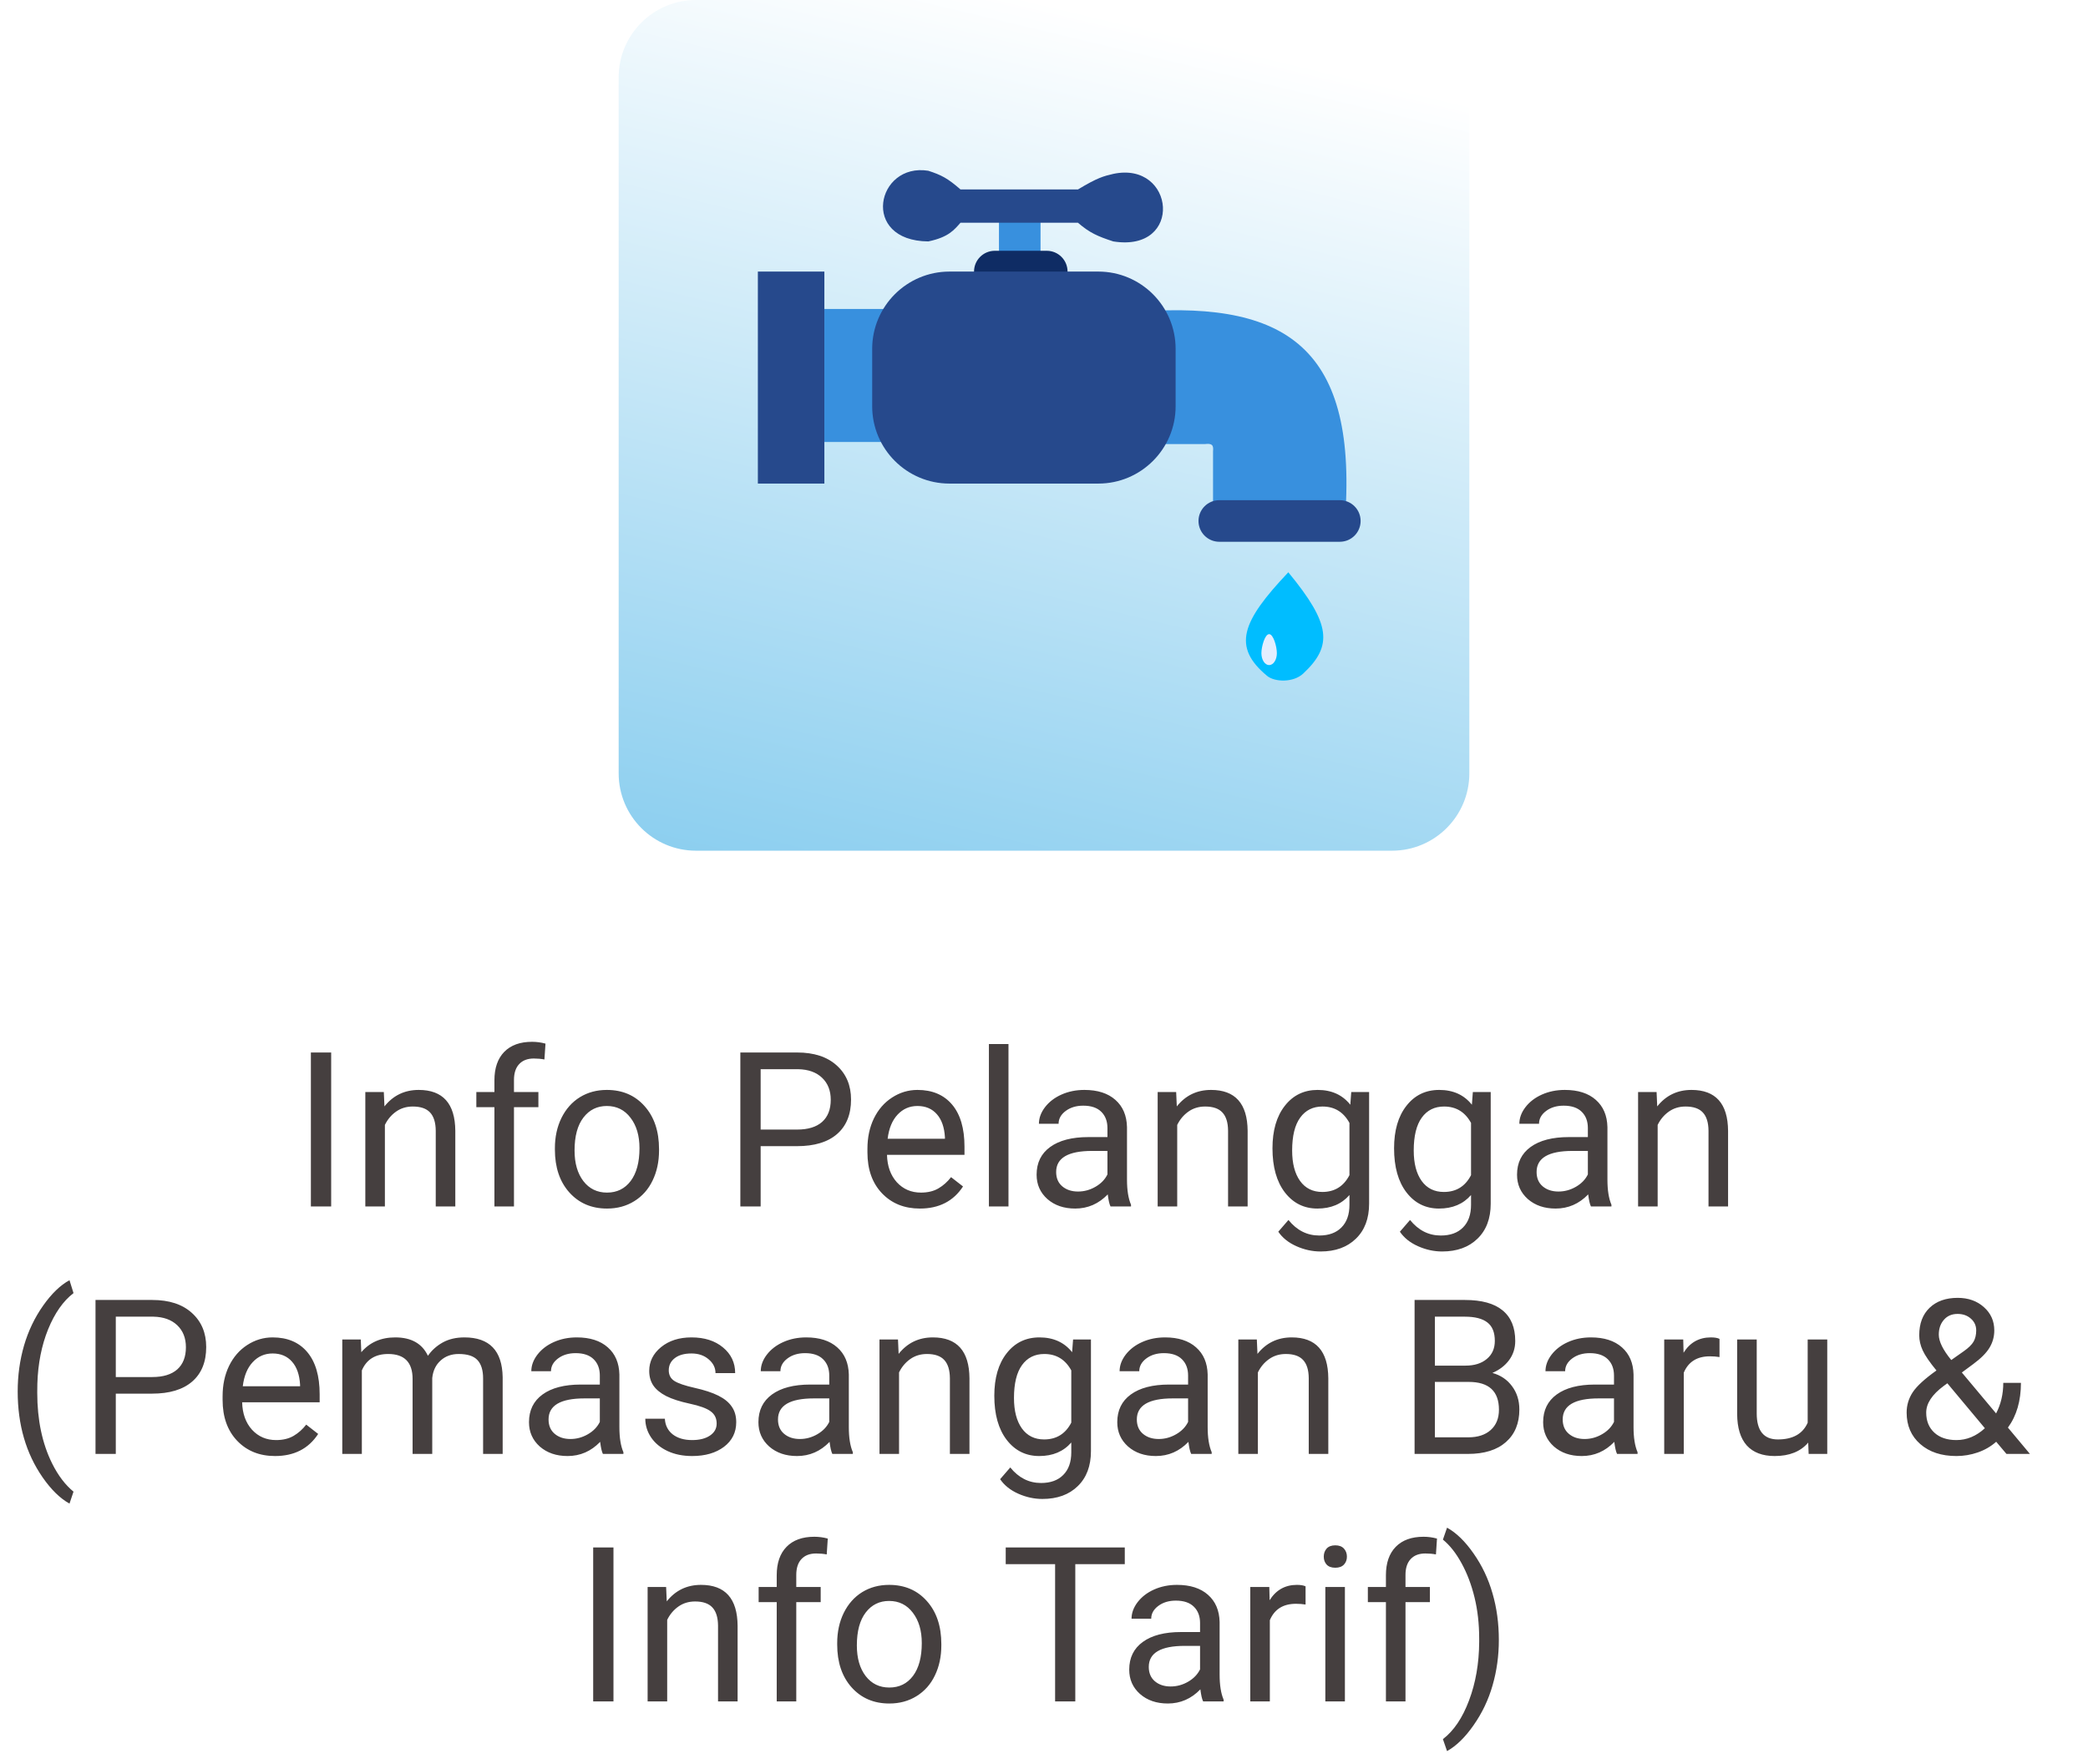
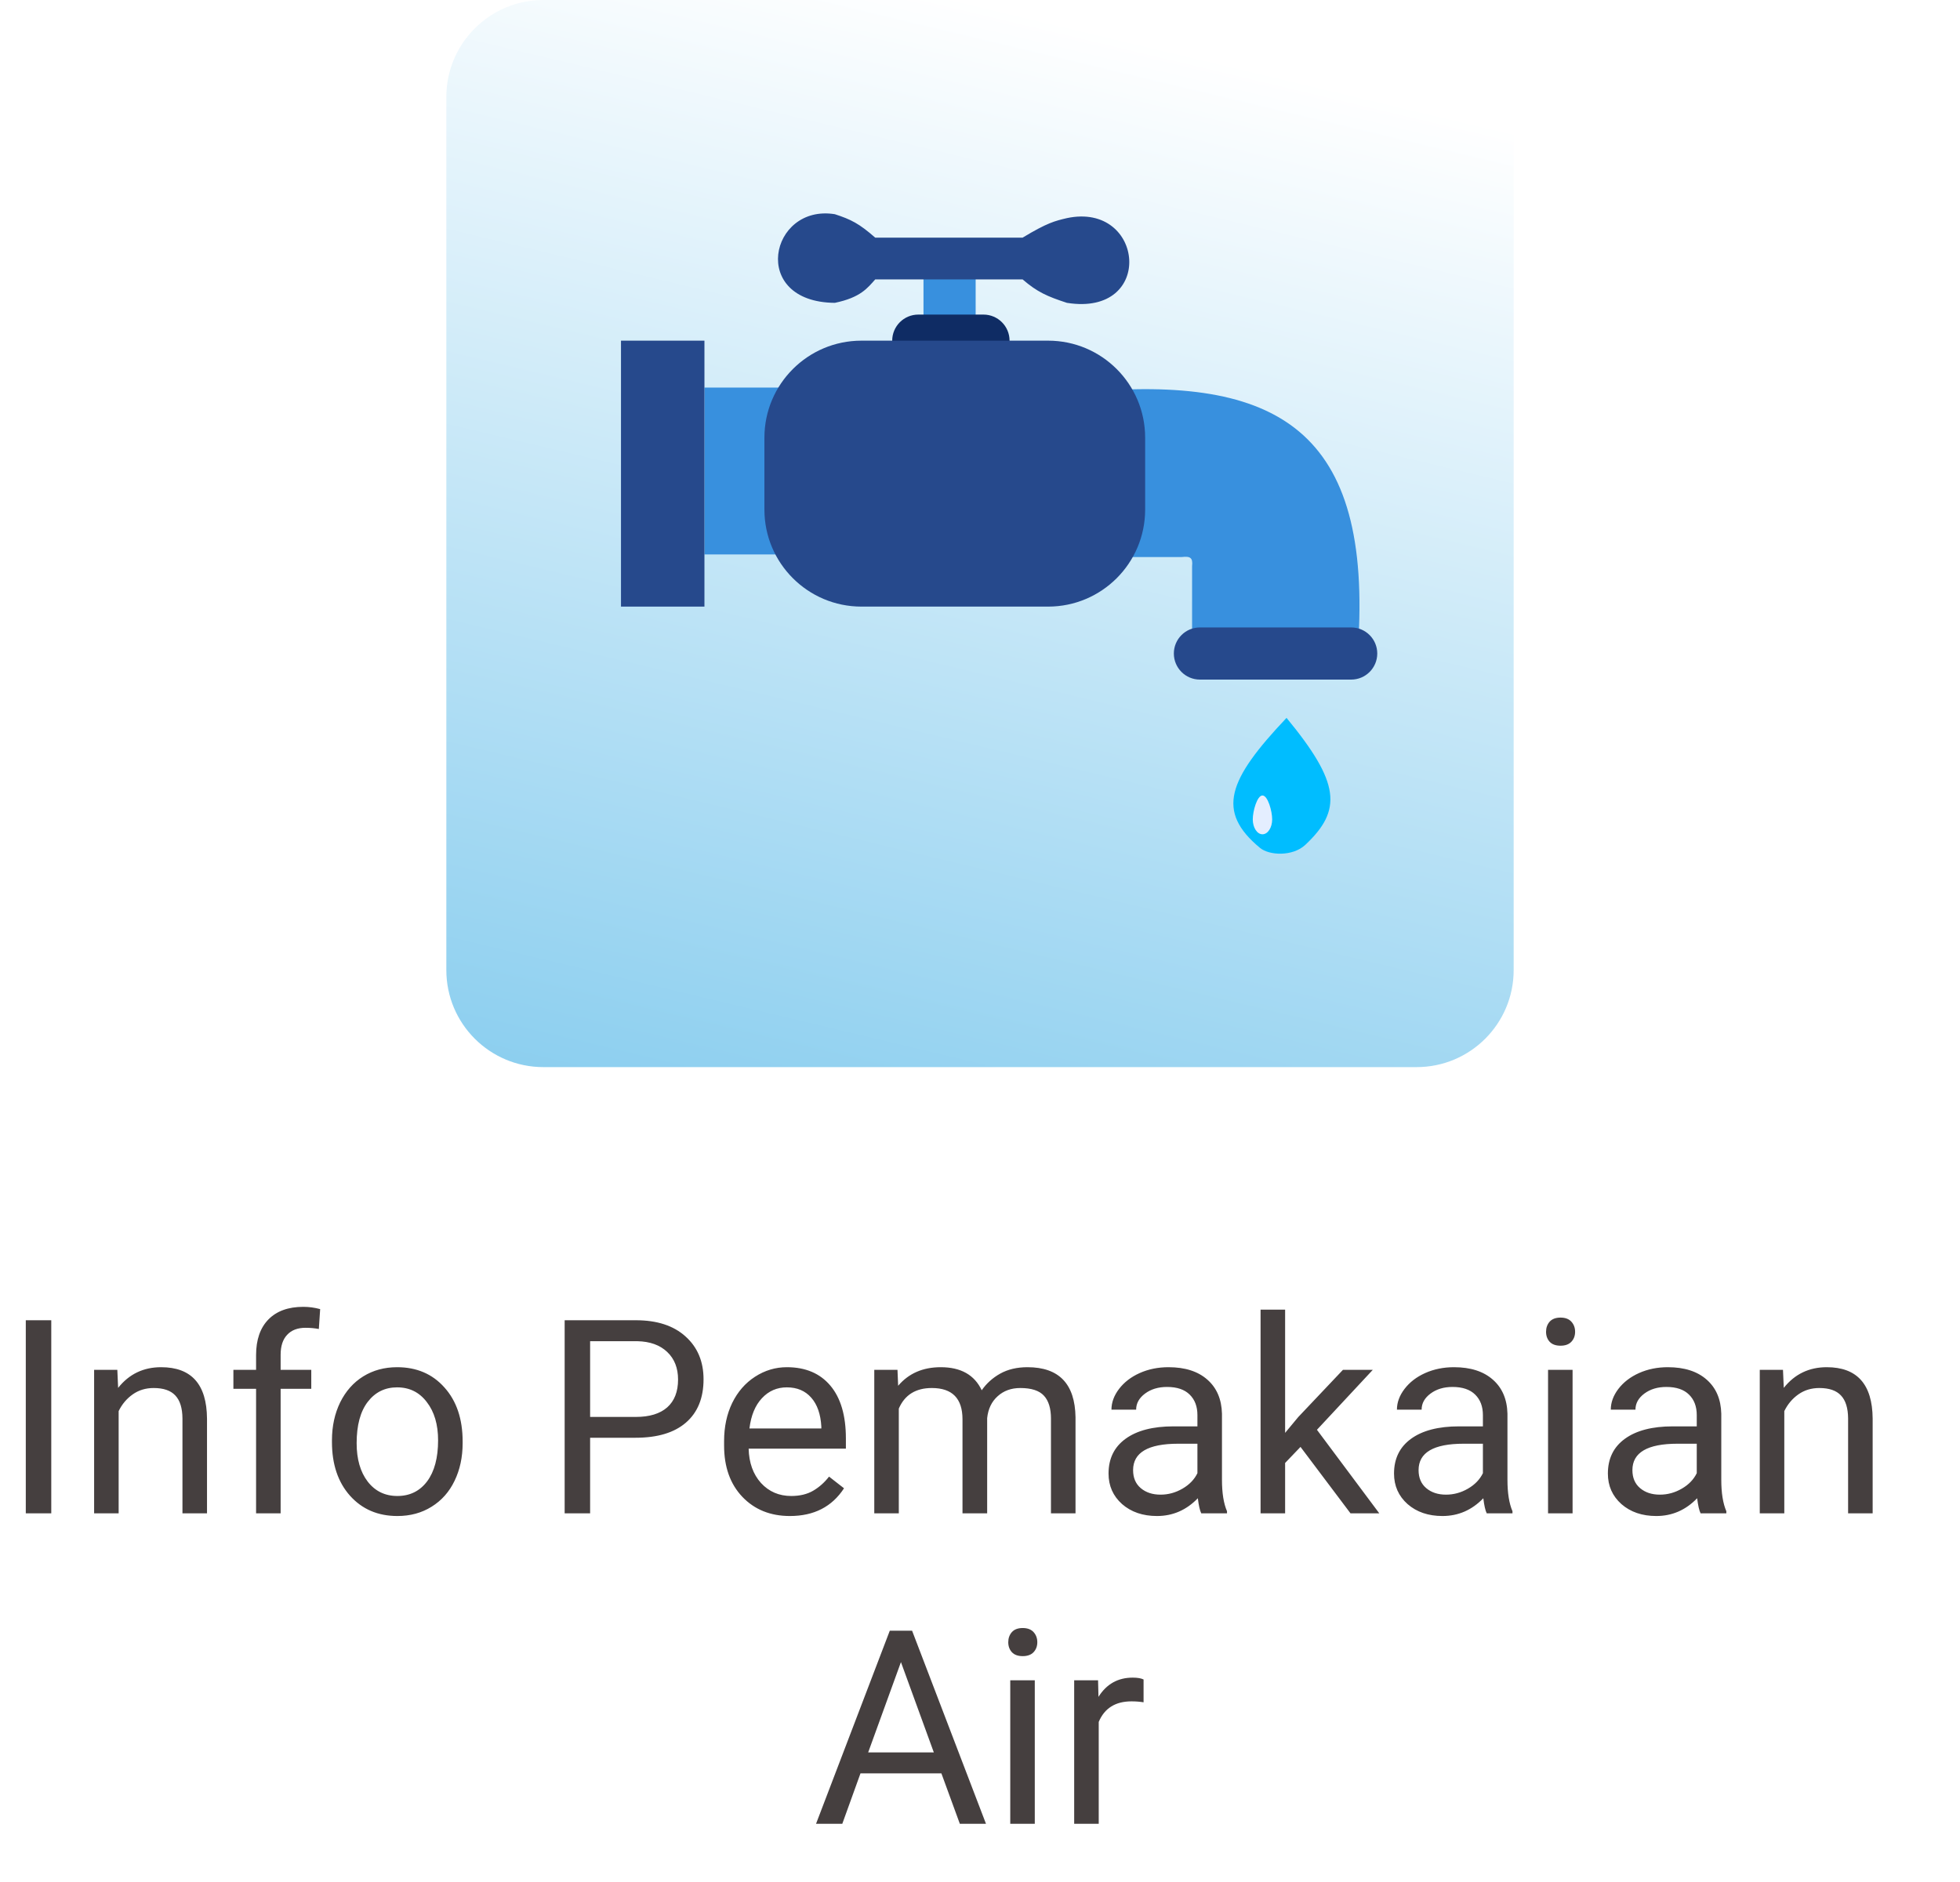
- <svg xmlns="http://www.w3.org/2000/svg" width="135" height="114" viewBox="0 0 135 114" fill="none">
-   <rect x="40" width="55" height="55" rx="5" fill="url(#paint0_linear)" />
-   <path d="M21.412 78H20.1V68.047H21.412V78ZM24.816 70.603L24.857 71.533C25.422 70.822 26.161 70.467 27.072 70.467C28.635 70.467 29.424 71.349 29.438 73.112V78H28.173V73.106C28.168 72.572 28.045 72.178 27.804 71.923C27.567 71.668 27.195 71.54 26.689 71.54C26.279 71.54 25.919 71.649 25.609 71.868C25.299 72.087 25.058 72.374 24.885 72.73V78H23.62V70.603H24.816ZM31.967 78V71.581H30.798V70.603H31.967V69.845C31.967 69.052 32.179 68.439 32.602 68.006C33.026 67.573 33.626 67.356 34.4 67.356C34.692 67.356 34.981 67.395 35.269 67.473L35.2 68.498C34.986 68.457 34.758 68.436 34.517 68.436C34.106 68.436 33.79 68.557 33.566 68.799C33.343 69.036 33.231 69.378 33.231 69.824V70.603H34.81V71.581H33.231V78H31.967ZM35.877 74.233C35.877 73.509 36.018 72.857 36.301 72.278C36.588 71.7 36.984 71.253 37.49 70.939C38.001 70.624 38.582 70.467 39.233 70.467C40.241 70.467 41.054 70.815 41.674 71.513C42.298 72.21 42.61 73.137 42.61 74.295V74.384C42.61 75.104 42.471 75.751 42.193 76.325C41.92 76.895 41.526 77.339 41.011 77.658C40.5 77.977 39.912 78.137 39.247 78.137C38.245 78.137 37.431 77.788 36.807 77.091C36.187 76.394 35.877 75.471 35.877 74.322V74.233ZM37.148 74.384C37.148 75.204 37.338 75.863 37.716 76.359C38.099 76.856 38.609 77.105 39.247 77.105C39.89 77.105 40.4 76.854 40.778 76.353C41.157 75.847 41.346 75.14 41.346 74.233C41.346 73.422 41.152 72.766 40.765 72.265C40.382 71.759 39.871 71.506 39.233 71.506C38.609 71.506 38.105 71.754 37.723 72.251C37.34 72.748 37.148 73.459 37.148 74.384ZM49.18 74.103V78H47.867V68.047H51.538C52.627 68.047 53.48 68.325 54.095 68.881C54.715 69.437 55.024 70.173 55.024 71.089C55.024 72.055 54.721 72.8 54.115 73.324C53.514 73.844 52.65 74.103 51.524 74.103H49.18ZM49.18 73.03H51.538C52.24 73.03 52.778 72.866 53.151 72.538C53.525 72.205 53.712 71.727 53.712 71.103C53.712 70.51 53.525 70.036 53.151 69.681C52.778 69.325 52.265 69.141 51.613 69.127H49.18V73.03ZM59.475 78.137C58.472 78.137 57.656 77.809 57.027 77.152C56.398 76.492 56.084 75.61 56.084 74.507V74.274C56.084 73.541 56.223 72.887 56.501 72.312C56.783 71.734 57.175 71.283 57.677 70.959C58.183 70.631 58.73 70.467 59.317 70.467C60.279 70.467 61.026 70.784 61.56 71.417C62.093 72.05 62.359 72.957 62.359 74.138V74.664H57.349C57.367 75.393 57.579 75.983 57.984 76.435C58.395 76.881 58.914 77.105 59.543 77.105C59.99 77.105 60.368 77.013 60.678 76.831C60.988 76.649 61.259 76.407 61.491 76.106L62.264 76.708C61.644 77.66 60.714 78.137 59.475 78.137ZM59.317 71.506C58.807 71.506 58.379 71.693 58.032 72.066C57.686 72.436 57.472 72.955 57.39 73.625H61.095V73.529C61.058 72.887 60.885 72.39 60.575 72.039C60.265 71.684 59.846 71.506 59.317 71.506ZM65.203 78H63.938V67.5H65.203V78ZM71.8 78C71.727 77.854 71.668 77.594 71.622 77.221C71.034 77.831 70.332 78.137 69.517 78.137C68.787 78.137 68.188 77.932 67.719 77.522C67.254 77.107 67.022 76.583 67.022 75.949C67.022 75.179 67.313 74.582 67.897 74.158C68.484 73.73 69.309 73.516 70.371 73.516H71.602V72.935C71.602 72.493 71.469 72.142 71.205 71.882C70.941 71.618 70.551 71.485 70.036 71.485C69.585 71.485 69.207 71.599 68.901 71.827C68.596 72.055 68.443 72.331 68.443 72.654H67.172C67.172 72.285 67.302 71.93 67.561 71.588C67.826 71.242 68.181 70.968 68.628 70.768C69.079 70.567 69.574 70.467 70.111 70.467C70.963 70.467 71.631 70.681 72.114 71.109C72.597 71.533 72.848 72.119 72.866 72.866V76.27C72.866 76.95 72.953 77.49 73.126 77.891V78H71.8ZM69.701 77.036C70.098 77.036 70.474 76.934 70.829 76.728C71.185 76.523 71.442 76.257 71.602 75.929V74.411H70.61C69.061 74.411 68.286 74.865 68.286 75.772C68.286 76.168 68.418 76.478 68.683 76.701C68.947 76.924 69.287 77.036 69.701 77.036ZM76.045 70.603L76.086 71.533C76.651 70.822 77.389 70.467 78.301 70.467C79.864 70.467 80.652 71.349 80.666 73.112V78H79.401V73.106C79.397 72.572 79.274 72.178 79.032 71.923C78.795 71.668 78.424 71.54 77.918 71.54C77.508 71.54 77.148 71.649 76.838 71.868C76.528 72.087 76.287 72.374 76.113 72.73V78H74.849V70.603H76.045ZM82.272 74.24C82.272 73.087 82.539 72.171 83.072 71.492C83.606 70.809 84.312 70.467 85.191 70.467C86.094 70.467 86.798 70.786 87.304 71.424L87.365 70.603H88.52V77.822C88.52 78.779 88.236 79.534 87.666 80.085C87.101 80.636 86.34 80.912 85.383 80.912C84.85 80.912 84.328 80.798 83.817 80.57C83.307 80.342 82.917 80.03 82.648 79.634L83.305 78.875C83.847 79.545 84.51 79.88 85.294 79.88C85.909 79.88 86.388 79.707 86.73 79.36C87.076 79.014 87.249 78.526 87.249 77.897V77.262C86.743 77.845 86.053 78.137 85.178 78.137C84.312 78.137 83.61 77.788 83.072 77.091C82.539 76.394 82.272 75.443 82.272 74.24ZM83.544 74.384C83.544 75.218 83.715 75.874 84.057 76.353C84.398 76.826 84.877 77.064 85.492 77.064C86.29 77.064 86.875 76.701 87.249 75.977V72.6C86.862 71.893 86.281 71.54 85.506 71.54C84.891 71.54 84.41 71.779 84.064 72.258C83.717 72.736 83.544 73.445 83.544 74.384ZM90.134 74.24C90.134 73.087 90.4 72.171 90.934 71.492C91.467 70.809 92.173 70.467 93.053 70.467C93.955 70.467 94.659 70.786 95.165 71.424L95.227 70.603H96.382V77.822C96.382 78.779 96.097 79.534 95.527 80.085C94.962 80.636 94.201 80.912 93.244 80.912C92.711 80.912 92.189 80.798 91.679 80.57C91.168 80.342 90.779 80.03 90.51 79.634L91.166 78.875C91.708 79.545 92.371 79.88 93.155 79.88C93.77 79.88 94.249 79.707 94.591 79.36C94.937 79.014 95.11 78.526 95.11 77.897V77.262C94.605 77.845 93.914 78.137 93.039 78.137C92.173 78.137 91.471 77.788 90.934 77.091C90.4 76.394 90.134 75.443 90.134 74.24ZM91.405 74.384C91.405 75.218 91.576 75.874 91.918 76.353C92.26 76.826 92.738 77.064 93.353 77.064C94.151 77.064 94.737 76.701 95.11 75.977V72.6C94.723 71.893 94.142 71.54 93.367 71.54C92.752 71.54 92.271 71.779 91.925 72.258C91.579 72.736 91.405 73.445 91.405 74.384ZM102.862 78C102.789 77.854 102.73 77.594 102.685 77.221C102.097 77.831 101.395 78.137 100.579 78.137C99.85 78.137 99.251 77.932 98.781 77.522C98.316 77.107 98.084 76.583 98.084 75.949C98.084 75.179 98.376 74.582 98.959 74.158C99.547 73.73 100.372 73.516 101.434 73.516H102.664V72.935C102.664 72.493 102.532 72.142 102.268 71.882C102.003 71.618 101.614 71.485 101.099 71.485C100.647 71.485 100.269 71.599 99.964 71.827C99.659 72.055 99.506 72.331 99.506 72.654H98.234C98.234 72.285 98.364 71.93 98.624 71.588C98.888 71.242 99.244 70.968 99.69 70.768C100.142 70.567 100.636 70.467 101.174 70.467C102.026 70.467 102.694 70.681 103.177 71.109C103.66 71.533 103.91 72.119 103.929 72.866V76.27C103.929 76.95 104.015 77.49 104.188 77.891V78H102.862ZM100.764 77.036C101.16 77.036 101.536 76.934 101.892 76.728C102.247 76.523 102.505 76.257 102.664 75.929V74.411H101.673C100.123 74.411 99.349 74.865 99.349 75.772C99.349 76.168 99.481 76.478 99.745 76.701C100.009 76.924 100.349 77.036 100.764 77.036ZM107.107 70.603L107.148 71.533C107.714 70.822 108.452 70.467 109.363 70.467C110.926 70.467 111.715 71.349 111.729 73.112V78H110.464V73.106C110.459 72.572 110.336 72.178 110.095 71.923C109.858 71.668 109.486 71.54 108.98 71.54C108.57 71.54 108.21 71.649 107.9 71.868C107.59 72.087 107.349 72.374 107.176 72.73V78H105.911V70.603H107.107ZM1.144 89.96C1.144 88.93 1.28 87.941 1.554 86.993C1.832 86.045 2.244 85.184 2.791 84.409C3.338 83.634 3.905 83.088 4.493 82.769L4.753 83.603C4.088 84.113 3.541 84.892 3.112 85.94C2.688 86.989 2.456 88.162 2.415 89.461L2.408 90.042C2.408 91.801 2.729 93.328 3.372 94.622C3.759 95.397 4.22 96.003 4.753 96.44L4.493 97.213C3.887 96.876 3.308 96.311 2.757 95.518C1.681 93.968 1.144 92.116 1.144 89.96ZM7.487 90.103V94H6.175V84.047H9.846C10.935 84.047 11.787 84.325 12.402 84.881C13.022 85.437 13.332 86.173 13.332 87.089C13.332 88.055 13.029 88.8 12.423 89.324C11.821 89.844 10.958 90.103 9.832 90.103H7.487ZM7.487 89.03H9.846C10.547 89.03 11.085 88.866 11.459 88.538C11.833 88.205 12.02 87.727 12.02 87.103C12.02 86.51 11.833 86.036 11.459 85.681C11.085 85.325 10.573 85.141 9.921 85.127H7.487V89.03ZM17.782 94.137C16.78 94.137 15.964 93.809 15.335 93.152C14.706 92.492 14.392 91.61 14.392 90.507V90.274C14.392 89.541 14.531 88.887 14.809 88.312C15.091 87.734 15.483 87.283 15.984 86.959C16.49 86.631 17.037 86.467 17.625 86.467C18.587 86.467 19.334 86.784 19.867 87.417C20.4 88.05 20.667 88.957 20.667 90.138V90.664H15.656C15.675 91.393 15.886 91.983 16.292 92.435C16.702 92.881 17.222 93.105 17.851 93.105C18.297 93.105 18.675 93.013 18.985 92.831C19.295 92.649 19.566 92.407 19.799 92.106L20.571 92.708C19.951 93.66 19.022 94.137 17.782 94.137ZM17.625 87.506C17.115 87.506 16.686 87.693 16.34 88.066C15.993 88.436 15.779 88.955 15.697 89.625H19.402V89.529C19.366 88.887 19.193 88.39 18.883 88.039C18.573 87.684 18.154 87.506 17.625 87.506ZM23.326 86.603L23.36 87.424C23.903 86.786 24.634 86.467 25.555 86.467C26.589 86.467 27.293 86.863 27.667 87.656C27.913 87.301 28.232 87.014 28.624 86.795C29.02 86.576 29.488 86.467 30.025 86.467C31.648 86.467 32.473 87.326 32.5 89.044V94H31.235V89.119C31.235 88.591 31.115 88.196 30.873 87.936C30.631 87.672 30.226 87.54 29.656 87.54C29.187 87.54 28.797 87.681 28.487 87.964C28.177 88.242 27.997 88.618 27.947 89.092V94H26.676V89.153C26.676 88.078 26.149 87.54 25.097 87.54C24.267 87.54 23.7 87.893 23.395 88.6V94H22.13V86.603H23.326ZM38.98 94C38.908 93.854 38.848 93.594 38.803 93.221C38.215 93.831 37.513 94.137 36.697 94.137C35.968 94.137 35.369 93.932 34.899 93.522C34.435 93.107 34.202 92.583 34.202 91.949C34.202 91.179 34.494 90.582 35.077 90.158C35.665 89.73 36.49 89.516 37.552 89.516H38.782V88.935C38.782 88.493 38.65 88.142 38.386 87.882C38.121 87.618 37.732 87.485 37.217 87.485C36.766 87.485 36.387 87.599 36.082 87.827C35.777 88.055 35.624 88.331 35.624 88.654H34.352C34.352 88.285 34.482 87.93 34.742 87.588C35.007 87.242 35.362 86.968 35.809 86.768C36.26 86.567 36.754 86.467 37.292 86.467C38.144 86.467 38.812 86.681 39.295 87.109C39.778 87.533 40.029 88.119 40.047 88.866V92.27C40.047 92.95 40.133 93.49 40.307 93.891V94H38.98ZM36.882 93.036C37.278 93.036 37.654 92.934 38.01 92.728C38.365 92.523 38.623 92.257 38.782 91.929V90.411H37.791C36.242 90.411 35.467 90.865 35.467 91.772C35.467 92.168 35.599 92.478 35.863 92.701C36.128 92.924 36.467 93.036 36.882 93.036ZM46.336 92.038C46.336 91.696 46.206 91.432 45.946 91.245C45.691 91.054 45.242 90.89 44.6 90.753C43.962 90.616 43.453 90.452 43.075 90.261C42.702 90.069 42.423 89.841 42.241 89.577C42.063 89.313 41.975 88.998 41.975 88.634C41.975 88.028 42.23 87.515 42.74 87.096C43.255 86.676 43.911 86.467 44.709 86.467C45.547 86.467 46.227 86.683 46.746 87.116C47.27 87.549 47.532 88.103 47.532 88.777H46.261C46.261 88.431 46.113 88.132 45.816 87.882C45.525 87.631 45.156 87.506 44.709 87.506C44.249 87.506 43.889 87.606 43.629 87.807C43.369 88.007 43.239 88.269 43.239 88.593C43.239 88.898 43.36 89.128 43.602 89.283C43.843 89.438 44.278 89.586 44.907 89.728C45.541 89.869 46.053 90.037 46.445 90.233C46.837 90.429 47.127 90.666 47.313 90.944C47.505 91.218 47.601 91.553 47.601 91.949C47.601 92.61 47.336 93.141 46.808 93.542C46.279 93.939 45.593 94.137 44.75 94.137C44.158 94.137 43.633 94.032 43.178 93.822C42.722 93.613 42.364 93.321 42.105 92.947C41.849 92.569 41.722 92.161 41.722 91.724H42.986C43.009 92.147 43.178 92.485 43.492 92.735C43.811 92.981 44.23 93.105 44.75 93.105C45.228 93.105 45.611 93.009 45.898 92.817C46.19 92.621 46.336 92.362 46.336 92.038ZM53.815 94C53.742 93.854 53.682 93.594 53.637 93.221C53.049 93.831 52.347 94.137 51.531 94.137C50.802 94.137 50.203 93.932 49.733 93.522C49.269 93.107 49.036 92.583 49.036 91.949C49.036 91.179 49.328 90.582 49.911 90.158C50.499 89.73 51.324 89.516 52.386 89.516H53.616V88.935C53.616 88.493 53.484 88.142 53.22 87.882C52.955 87.618 52.566 87.485 52.051 87.485C51.6 87.485 51.221 87.599 50.916 87.827C50.611 88.055 50.458 88.331 50.458 88.654H49.187C49.187 88.285 49.316 87.93 49.576 87.588C49.84 87.242 50.196 86.968 50.643 86.768C51.094 86.567 51.588 86.467 52.126 86.467C52.978 86.467 53.646 86.681 54.129 87.109C54.612 87.533 54.863 88.119 54.881 88.866V92.27C54.881 92.95 54.967 93.49 55.141 93.891V94H53.815ZM51.716 93.036C52.112 93.036 52.488 92.934 52.844 92.728C53.199 92.523 53.457 92.257 53.616 91.929V90.411H52.625C51.075 90.411 50.301 90.865 50.301 91.772C50.301 92.168 50.433 92.478 50.697 92.701C50.962 92.924 51.301 93.036 51.716 93.036ZM58.06 86.603L58.101 87.533C58.666 86.822 59.404 86.467 60.315 86.467C61.879 86.467 62.667 87.349 62.681 89.112V94H61.416V89.106C61.411 88.572 61.288 88.178 61.047 87.923C60.81 87.668 60.438 87.54 59.933 87.54C59.523 87.54 59.162 87.649 58.852 87.868C58.543 88.087 58.301 88.374 58.128 88.73V94H56.863V86.603H58.06ZM64.287 90.24C64.287 89.087 64.554 88.171 65.087 87.492C65.62 86.809 66.326 86.467 67.206 86.467C68.108 86.467 68.812 86.786 69.318 87.424L69.38 86.603H70.535V93.822C70.535 94.779 70.25 95.534 69.681 96.085C69.116 96.636 68.355 96.912 67.397 96.912C66.864 96.912 66.342 96.798 65.832 96.57C65.322 96.342 64.932 96.03 64.663 95.634L65.319 94.875C65.862 95.545 66.525 95.88 67.309 95.88C67.924 95.88 68.402 95.707 68.744 95.36C69.091 95.014 69.264 94.526 69.264 93.897V93.262C68.758 93.845 68.067 94.137 67.192 94.137C66.326 94.137 65.625 93.788 65.087 93.091C64.554 92.394 64.287 91.443 64.287 90.24ZM65.559 90.384C65.559 91.218 65.73 91.874 66.071 92.353C66.413 92.826 66.892 93.064 67.507 93.064C68.304 93.064 68.89 92.701 69.264 91.977V88.6C68.876 87.893 68.295 87.54 67.52 87.54C66.905 87.54 66.424 87.779 66.078 88.258C65.732 88.736 65.559 89.445 65.559 90.384ZM77.016 94C76.943 93.854 76.883 93.594 76.838 93.221C76.25 93.831 75.548 94.137 74.732 94.137C74.003 94.137 73.404 93.932 72.935 93.522C72.47 93.107 72.237 92.583 72.237 91.949C72.237 91.179 72.529 90.582 73.112 90.158C73.7 89.73 74.525 89.516 75.587 89.516H76.817V88.935C76.817 88.493 76.685 88.142 76.421 87.882C76.157 87.618 75.767 87.485 75.252 87.485C74.801 87.485 74.422 87.599 74.117 87.827C73.812 88.055 73.659 88.331 73.659 88.654H72.388C72.388 88.285 72.518 87.93 72.777 87.588C73.042 87.242 73.397 86.968 73.844 86.768C74.295 86.567 74.789 86.467 75.327 86.467C76.179 86.467 76.847 86.681 77.33 87.109C77.813 87.533 78.064 88.119 78.082 88.866V92.27C78.082 92.95 78.169 93.49 78.342 93.891V94H77.016ZM74.917 93.036C75.314 93.036 75.689 92.934 76.045 92.728C76.4 92.523 76.658 92.257 76.817 91.929V90.411H75.826C74.277 90.411 73.502 90.865 73.502 91.772C73.502 92.168 73.634 92.478 73.898 92.701C74.163 92.924 74.502 93.036 74.917 93.036ZM81.261 86.603L81.302 87.533C81.867 86.822 82.605 86.467 83.517 86.467C85.08 86.467 85.868 87.349 85.882 89.112V94H84.617V89.106C84.613 88.572 84.49 88.178 84.248 87.923C84.011 87.668 83.64 87.54 83.134 87.54C82.724 87.54 82.364 87.649 82.054 87.868C81.744 88.087 81.502 88.374 81.329 88.73V94H80.064V86.603H81.261ZM91.46 94V84.047H94.714C95.794 84.047 96.605 84.27 97.147 84.717C97.694 85.163 97.968 85.824 97.968 86.699C97.968 87.164 97.836 87.576 97.571 87.936C97.307 88.292 96.947 88.568 96.491 88.764C97.029 88.914 97.453 89.201 97.763 89.625C98.077 90.044 98.234 90.546 98.234 91.129C98.234 92.022 97.945 92.724 97.366 93.234C96.787 93.745 95.969 94 94.912 94H91.46ZM92.772 89.345V92.927H94.939C95.55 92.927 96.031 92.769 96.382 92.455C96.737 92.136 96.915 91.699 96.915 91.143C96.915 89.944 96.263 89.345 94.96 89.345H92.772ZM92.772 88.292H94.755C95.329 88.292 95.787 88.148 96.129 87.861C96.475 87.574 96.648 87.185 96.648 86.692C96.648 86.145 96.489 85.749 96.17 85.503C95.851 85.252 95.366 85.127 94.714 85.127H92.772V88.292ZM104.551 94C104.478 93.854 104.419 93.594 104.373 93.221C103.785 93.831 103.083 94.137 102.268 94.137C101.538 94.137 100.939 93.932 100.47 93.522C100.005 93.107 99.772 92.583 99.772 91.949C99.772 91.179 100.064 90.582 100.647 90.158C101.235 89.73 102.06 89.516 103.122 89.516H104.353V88.935C104.353 88.493 104.22 88.142 103.956 87.882C103.692 87.618 103.302 87.485 102.787 87.485C102.336 87.485 101.958 87.599 101.652 87.827C101.347 88.055 101.194 88.331 101.194 88.654H99.923C99.923 88.285 100.053 87.93 100.312 87.588C100.577 87.242 100.932 86.968 101.379 86.768C101.83 86.567 102.325 86.467 102.862 86.467C103.715 86.467 104.382 86.681 104.865 87.109C105.348 87.533 105.599 88.119 105.617 88.866V92.27C105.617 92.95 105.704 93.49 105.877 93.891V94H104.551ZM102.452 93.036C102.849 93.036 103.225 92.934 103.58 92.728C103.936 92.523 104.193 92.257 104.353 91.929V90.411H103.361C101.812 90.411 101.037 90.865 101.037 91.772C101.037 92.168 101.169 92.478 101.434 92.701C101.698 92.924 102.037 93.036 102.452 93.036ZM111.175 87.738C110.983 87.706 110.776 87.69 110.553 87.69C109.723 87.69 109.16 88.044 108.864 88.75V94H107.6V86.603H108.83L108.851 87.458C109.265 86.797 109.853 86.467 110.614 86.467C110.86 86.467 111.047 86.499 111.175 86.562V87.738ZM116.91 93.269C116.418 93.847 115.696 94.137 114.743 94.137C113.955 94.137 113.353 93.909 112.938 93.453C112.528 92.993 112.321 92.314 112.316 91.416V86.603H113.581V91.382C113.581 92.503 114.037 93.064 114.948 93.064C115.914 93.064 116.557 92.704 116.876 91.983V86.603H118.141V94H116.938L116.91 93.269ZM123.274 91.327C123.274 90.849 123.407 90.409 123.671 90.008C123.94 89.607 124.45 89.14 125.202 88.606C124.76 88.069 124.464 87.636 124.313 87.308C124.163 86.98 124.088 86.654 124.088 86.33C124.088 85.574 124.311 84.981 124.758 84.553C125.204 84.124 125.811 83.91 126.576 83.91C127.26 83.91 127.825 84.111 128.271 84.512C128.718 84.908 128.941 85.409 128.941 86.016C128.941 86.417 128.839 86.788 128.634 87.13C128.433 87.467 128.08 87.823 127.574 88.196L126.843 88.736L129.058 91.382C129.368 90.789 129.522 90.131 129.522 89.406H130.664C130.664 90.568 130.384 91.532 129.823 92.298L131.245 94H129.728L129.064 93.214C128.727 93.515 128.331 93.745 127.875 93.904C127.424 94.059 126.964 94.137 126.494 94.137C125.523 94.137 124.744 93.879 124.156 93.364C123.568 92.849 123.274 92.17 123.274 91.327ZM126.494 93.105C127.164 93.105 127.777 92.849 128.333 92.339L125.906 89.434L125.681 89.598C124.92 90.158 124.539 90.735 124.539 91.327C124.539 91.865 124.712 92.296 125.059 92.619C125.41 92.943 125.888 93.105 126.494 93.105ZM125.353 86.289C125.353 86.727 125.621 87.273 126.159 87.93L126.966 87.362C127.276 87.144 127.488 86.936 127.602 86.74C127.715 86.54 127.772 86.298 127.772 86.016C127.772 85.71 127.659 85.457 127.431 85.257C127.203 85.052 126.916 84.949 126.569 84.949C126.196 84.949 125.899 85.077 125.681 85.332C125.462 85.583 125.353 85.902 125.353 86.289ZM39.664 110H38.352V100.047H39.664V110ZM43.068 102.604L43.109 103.533C43.675 102.822 44.413 102.467 45.324 102.467C46.887 102.467 47.676 103.349 47.69 105.112V110H46.425V105.105C46.42 104.572 46.297 104.178 46.056 103.923C45.819 103.668 45.447 103.54 44.941 103.54C44.531 103.54 44.171 103.649 43.861 103.868C43.551 104.087 43.31 104.374 43.137 104.729V110H41.872V102.604H43.068ZM50.219 110V103.581H49.05V102.604H50.219V101.845C50.219 101.052 50.431 100.439 50.855 100.006C51.278 99.573 51.878 99.356 52.652 99.356C52.944 99.356 53.233 99.395 53.52 99.473L53.452 100.498C53.238 100.457 53.01 100.437 52.769 100.437C52.358 100.437 52.042 100.557 51.818 100.799C51.595 101.036 51.483 101.378 51.483 101.824V102.604H53.062V103.581H51.483V110H50.219ZM54.129 106.233C54.129 105.509 54.27 104.857 54.553 104.278C54.84 103.7 55.236 103.253 55.742 102.938C56.253 102.624 56.834 102.467 57.485 102.467C58.492 102.467 59.306 102.815 59.926 103.513C60.55 104.21 60.862 105.137 60.862 106.295V106.384C60.862 107.104 60.723 107.751 60.445 108.325C60.172 108.895 59.778 109.339 59.263 109.658C58.752 109.977 58.164 110.137 57.499 110.137C56.496 110.137 55.683 109.788 55.059 109.091C54.439 108.394 54.129 107.471 54.129 106.322V106.233ZM55.4 106.384C55.4 107.204 55.59 107.863 55.968 108.359C56.351 108.856 56.861 109.104 57.499 109.104C58.142 109.104 58.652 108.854 59.03 108.353C59.408 107.847 59.598 107.14 59.598 106.233C59.598 105.422 59.404 104.766 59.017 104.265C58.634 103.759 58.123 103.506 57.485 103.506C56.861 103.506 56.357 103.754 55.975 104.251C55.592 104.748 55.4 105.459 55.4 106.384ZM72.723 101.127H69.523V110H68.218V101.127H65.025V100.047H72.723V101.127ZM77.788 110C77.715 109.854 77.656 109.594 77.61 109.221C77.022 109.831 76.321 110.137 75.505 110.137C74.776 110.137 74.176 109.932 73.707 109.521C73.242 109.107 73.01 108.583 73.01 107.949C73.01 107.179 73.301 106.582 73.885 106.158C74.473 105.73 75.297 105.516 76.359 105.516H77.59V104.935C77.59 104.493 77.458 104.142 77.193 103.882C76.929 103.618 76.539 103.485 76.024 103.485C75.573 103.485 75.195 103.599 74.89 103.827C74.584 104.055 74.432 104.331 74.432 104.654H73.16C73.16 104.285 73.29 103.93 73.55 103.588C73.814 103.242 74.17 102.968 74.616 102.768C75.067 102.567 75.562 102.467 76.1 102.467C76.952 102.467 77.62 102.681 78.103 103.109C78.586 103.533 78.836 104.119 78.855 104.866V108.271C78.855 108.95 78.941 109.49 79.114 109.891V110H77.788ZM75.689 109.036C76.086 109.036 76.462 108.934 76.817 108.729C77.173 108.523 77.43 108.257 77.59 107.929V106.411H76.599C75.049 106.411 74.274 106.865 74.274 107.771C74.274 108.168 74.407 108.478 74.671 108.701C74.935 108.924 75.275 109.036 75.689 109.036ZM84.412 103.738C84.221 103.706 84.013 103.69 83.79 103.69C82.961 103.69 82.398 104.044 82.102 104.75V110H80.837V102.604H82.067L82.088 103.458C82.503 102.797 83.091 102.467 83.852 102.467C84.098 102.467 84.284 102.499 84.412 102.562V103.738ZM86.955 110H85.69V102.604H86.955V110ZM85.588 100.642C85.588 100.437 85.649 100.263 85.772 100.122C85.9 99.981 86.087 99.91 86.333 99.91C86.579 99.91 86.766 99.981 86.894 100.122C87.021 100.263 87.085 100.437 87.085 100.642C87.085 100.847 87.021 101.018 86.894 101.154C86.766 101.291 86.579 101.359 86.333 101.359C86.087 101.359 85.9 101.291 85.772 101.154C85.649 101.018 85.588 100.847 85.588 100.642ZM89.607 110V103.581H88.439V102.604H89.607V101.845C89.607 101.052 89.819 100.439 90.243 100.006C90.667 99.573 91.266 99.356 92.041 99.356C92.333 99.356 92.622 99.395 92.909 99.473L92.841 100.498C92.627 100.457 92.399 100.437 92.157 100.437C91.747 100.437 91.43 100.557 91.207 100.799C90.984 101.036 90.872 101.378 90.872 101.824V102.604H92.451V103.581H90.872V110H89.607ZM96.908 106.028C96.908 107.045 96.774 108.02 96.505 108.954C96.241 109.884 95.833 110.743 95.281 111.531C94.734 112.32 94.16 112.88 93.559 113.213L93.292 112.44C93.994 111.903 94.557 111.069 94.981 109.938C95.409 108.804 95.628 107.546 95.637 106.165V105.946C95.637 104.989 95.537 104.101 95.336 103.28C95.135 102.455 94.855 101.717 94.495 101.065C94.14 100.414 93.739 99.906 93.292 99.541L93.559 98.769C94.16 99.101 94.732 99.657 95.274 100.437C95.821 101.216 96.229 102.075 96.498 103.014C96.772 103.952 96.908 104.957 96.908 106.028Z" fill="#453F3F" />
-   <rect x="64.588" y="14.332" width="2.688" height="2.15" fill="#3890DE" />
-   <rect x="62.976" y="16.214" width="6.047" height="2.688" rx="1.344" fill="#0F2C64" />
-   <path d="M69.695 14.4H62.102C61.702 14.846 61.346 15.334 60.019 15.609C55.596 15.571 56.668 10.501 60.019 11.04C60.853 11.312 61.263 11.515 62.102 12.249H69.695C70.966 11.481 71.358 11.388 71.979 11.242C75.976 10.393 76.543 16.337 71.979 15.609C70.969 15.278 70.454 15.056 69.695 14.4Z" fill="#26498C" />
-   <path d="M87.03 32.407C87.465 21.632 82.215 19.172 71.845 20.312V28.711H77.892C78.338 28.66 78.476 28.743 78.429 29.181V32.407H87.03Z" fill="#3890DE" />
-   <rect x="53.3" y="19.976" width="6.047" height="8.6" fill="#3890DE" />
-   <rect x="49" y="17.558" width="4.3" height="13.707" fill="#26498C" />
-   <rect x="56.391" y="17.558" width="19.619" height="13.707" rx="5" fill="#26498C" />
-   <rect x="77.489" y="32.339" width="10.482" height="2.688" rx="1.344" fill="#26498C" />
-   <path d="M84.264 43.544C86.177 41.751 86.055 40.348 83.296 37C80.275 40.194 79.654 41.814 81.925 43.698C82.409 44.1 83.619 44.15 84.264 43.544Z" fill="#00BDFF" />
-   <path d="M82.556 42.231C82.556 42.656 82.332 43 82.056 43C81.78 43 81.556 42.656 81.556 42.231C81.556 41.806 81.78 41 82.056 41C82.332 41 82.556 41.806 82.556 42.231Z" fill="#E4EEFF" />
+ <svg xmlns="http://www.w3.org/2000/svg" width="101" height="97" viewBox="0 0 101 97" fill="none">
+   <rect x="23" width="55" height="55" rx="5" fill="url(#paint0_linear)" />
+   <path d="M2.642 78H1.329V68.047H2.642V78ZM6.046 70.603L6.087 71.533C6.652 70.822 7.39 70.467 8.302 70.467C9.865 70.467 10.653 71.349 10.667 73.112V78H9.402V73.106C9.398 72.572 9.275 72.178 9.033 71.923C8.796 71.668 8.425 71.54 7.919 71.54C7.509 71.54 7.149 71.649 6.839 71.868C6.529 72.087 6.287 72.374 6.114 72.73V78H4.85V70.603H6.046ZM13.196 78V71.581H12.027V70.603H13.196V69.845C13.196 69.052 13.408 68.439 13.832 68.006C14.256 67.573 14.855 67.356 15.63 67.356C15.921 67.356 16.211 67.395 16.498 67.473L16.43 68.498C16.215 68.457 15.988 68.436 15.746 68.436C15.336 68.436 15.019 68.557 14.796 68.799C14.573 69.036 14.461 69.378 14.461 69.824V70.603H16.04V71.581H14.461V78H13.196ZM17.106 74.233C17.106 73.509 17.248 72.857 17.53 72.278C17.817 71.7 18.214 71.253 18.72 70.939C19.23 70.624 19.811 70.467 20.463 70.467C21.47 70.467 22.284 70.815 22.903 71.513C23.528 72.21 23.84 73.137 23.84 74.295V74.384C23.84 75.104 23.701 75.751 23.423 76.325C23.149 76.895 22.755 77.339 22.24 77.658C21.73 77.977 21.142 78.137 20.477 78.137C19.474 78.137 18.66 77.788 18.036 77.091C17.416 76.394 17.106 75.471 17.106 74.322V74.233ZM18.378 74.384C18.378 75.204 18.567 75.863 18.945 76.359C19.328 76.856 19.838 77.105 20.477 77.105C21.119 77.105 21.63 76.854 22.008 76.353C22.386 75.847 22.575 75.14 22.575 74.233C22.575 73.422 22.381 72.766 21.994 72.265C21.611 71.759 21.101 71.506 20.463 71.506C19.838 71.506 19.335 71.754 18.952 72.251C18.569 72.748 18.378 73.459 18.378 74.384ZM30.409 74.103V78H29.097V68.047H32.768C33.857 68.047 34.709 68.325 35.324 68.881C35.944 69.437 36.254 70.173 36.254 71.089C36.254 72.055 35.951 72.8 35.345 73.324C34.743 73.844 33.88 74.103 32.754 74.103H30.409ZM30.409 73.03H32.768C33.469 73.03 34.007 72.866 34.381 72.538C34.755 72.205 34.941 71.727 34.941 71.103C34.941 70.51 34.755 70.036 34.381 69.681C34.007 69.325 33.495 69.141 32.843 69.127H30.409V73.03ZM40.704 78.137C39.702 78.137 38.886 77.809 38.257 77.152C37.628 76.492 37.313 75.61 37.313 74.507V74.274C37.313 73.541 37.453 72.887 37.73 72.312C38.013 71.734 38.405 71.283 38.906 70.959C39.412 70.631 39.959 70.467 40.547 70.467C41.508 70.467 42.256 70.784 42.789 71.417C43.322 72.05 43.589 72.957 43.589 74.138V74.664H38.578C38.596 75.393 38.808 75.983 39.214 76.435C39.624 76.881 40.144 77.105 40.773 77.105C41.219 77.105 41.597 77.013 41.907 76.831C42.217 76.649 42.488 76.407 42.721 76.106L43.493 76.708C42.873 77.66 41.944 78.137 40.704 78.137ZM40.547 71.506C40.036 71.506 39.608 71.693 39.262 72.066C38.915 72.436 38.701 72.955 38.619 73.625H42.324V73.529C42.288 72.887 42.115 72.39 41.805 72.039C41.495 71.684 41.075 71.506 40.547 71.506ZM46.248 70.603L46.282 71.424C46.825 70.786 47.556 70.467 48.477 70.467C49.511 70.467 50.215 70.863 50.589 71.656C50.835 71.301 51.154 71.014 51.546 70.795C51.942 70.576 52.41 70.467 52.947 70.467C54.57 70.467 55.395 71.326 55.422 73.044V78H54.157V73.119C54.157 72.591 54.036 72.196 53.795 71.936C53.553 71.672 53.148 71.54 52.578 71.54C52.109 71.54 51.719 71.681 51.409 71.964C51.099 72.242 50.919 72.618 50.869 73.092V78H49.598V73.153C49.598 72.078 49.071 71.54 48.019 71.54C47.189 71.54 46.622 71.893 46.316 72.6V78H45.052V70.603H46.248ZM61.902 78C61.829 77.854 61.77 77.594 61.725 77.221C61.137 77.831 60.435 78.137 59.619 78.137C58.89 78.137 58.291 77.932 57.821 77.522C57.356 77.107 57.124 76.583 57.124 75.949C57.124 75.179 57.416 74.582 57.999 74.158C58.587 73.73 59.412 73.516 60.474 73.516H61.704V72.935C61.704 72.493 61.572 72.142 61.308 71.882C61.043 71.618 60.654 71.485 60.139 71.485C59.688 71.485 59.309 71.599 59.004 71.827C58.699 72.055 58.546 72.331 58.546 72.654H57.274C57.274 72.285 57.404 71.93 57.664 71.588C57.928 71.242 58.284 70.968 58.73 70.768C59.182 70.567 59.676 70.467 60.214 70.467C61.066 70.467 61.734 70.681 62.217 71.109C62.7 71.533 62.95 72.119 62.969 72.866V76.27C62.969 76.95 63.055 77.49 63.228 77.891V78H61.902ZM59.804 77.036C60.2 77.036 60.576 76.934 60.932 76.728C61.287 76.523 61.545 76.257 61.704 75.929V74.411H60.713C59.163 74.411 58.389 74.865 58.389 75.772C58.389 76.168 58.521 76.478 58.785 76.701C59.05 76.924 59.389 77.036 59.804 77.036ZM67.016 74.575L66.223 75.402V78H64.958V67.5H66.223V73.851L66.899 73.037L69.203 70.603H70.741L67.863 73.693L71.076 78H69.593L67.016 74.575ZM76.613 78C76.54 77.854 76.481 77.594 76.436 77.221C75.848 77.831 75.146 78.137 74.33 78.137C73.601 78.137 73.002 77.932 72.532 77.522C72.067 77.107 71.835 76.583 71.835 75.949C71.835 75.179 72.127 74.582 72.71 74.158C73.298 73.73 74.123 73.516 75.185 73.516H76.415V72.935C76.415 72.493 76.283 72.142 76.019 71.882C75.754 71.618 75.365 71.485 74.85 71.485C74.398 71.485 74.02 71.599 73.715 71.827C73.409 72.055 73.257 72.331 73.257 72.654H71.985C71.985 72.285 72.115 71.93 72.375 71.588C72.639 71.242 72.995 70.968 73.441 70.768C73.893 70.567 74.387 70.467 74.925 70.467C75.777 70.467 76.445 70.681 76.928 71.109C77.411 71.533 77.662 72.119 77.68 72.866V76.27C77.68 76.95 77.766 77.49 77.939 77.891V78H76.613ZM74.515 77.036C74.911 77.036 75.287 76.934 75.643 76.728C75.998 76.523 76.255 76.257 76.415 75.929V74.411H75.424C73.874 74.411 73.1 74.865 73.1 75.772C73.1 76.168 73.232 76.478 73.496 76.701C73.76 76.924 74.1 77.036 74.515 77.036ZM81.036 78H79.772V70.603H81.036V78ZM79.669 68.642C79.669 68.436 79.731 68.263 79.853 68.122C79.981 67.981 80.168 67.91 80.414 67.91C80.66 67.91 80.847 67.981 80.975 68.122C81.102 68.263 81.166 68.436 81.166 68.642C81.166 68.847 81.102 69.018 80.975 69.154C80.847 69.291 80.66 69.359 80.414 69.359C80.168 69.359 79.981 69.291 79.853 69.154C79.731 69.018 79.669 68.847 79.669 68.642ZM87.633 78C87.56 77.854 87.501 77.594 87.455 77.221C86.867 77.831 86.165 78.137 85.35 78.137C84.62 78.137 84.021 77.932 83.552 77.522C83.087 77.107 82.855 76.583 82.855 75.949C82.855 75.179 83.146 74.582 83.73 74.158C84.317 73.73 85.142 73.516 86.204 73.516H87.435V72.935C87.435 72.493 87.302 72.142 87.038 71.882C86.774 71.618 86.384 71.485 85.869 71.485C85.418 71.485 85.04 71.599 84.734 71.827C84.429 72.055 84.276 72.331 84.276 72.654H83.005C83.005 72.285 83.135 71.93 83.394 71.588C83.659 71.242 84.014 70.968 84.461 70.768C84.912 70.567 85.407 70.467 85.944 70.467C86.796 70.467 87.464 70.681 87.947 71.109C88.43 71.533 88.681 72.119 88.699 72.866V76.27C88.699 76.95 88.786 77.49 88.959 77.891V78H87.633ZM85.534 77.036C85.931 77.036 86.307 76.934 86.662 76.728C87.018 76.523 87.275 76.257 87.435 75.929V74.411H86.443C84.894 74.411 84.119 74.865 84.119 75.772C84.119 76.168 84.251 76.478 84.516 76.701C84.78 76.924 85.12 77.036 85.534 77.036ZM91.878 70.603L91.919 71.533C92.484 70.822 93.222 70.467 94.134 70.467C95.697 70.467 96.485 71.349 96.499 73.112V78H95.234V73.106C95.23 72.572 95.107 72.178 94.865 71.923C94.628 71.668 94.257 71.54 93.751 71.54C93.341 71.54 92.981 71.649 92.671 71.868C92.361 72.087 92.12 72.374 91.946 72.73V78H90.682V70.603H91.878ZM48.511 91.402H44.341L43.404 94H42.051L45.852 84.047H47L50.808 94H49.461L48.511 91.402ZM44.737 90.322H48.121L46.426 85.667L44.737 90.322ZM53.323 94H52.059V86.603H53.323V94ZM51.956 84.642C51.956 84.436 52.018 84.263 52.141 84.122C52.268 83.981 52.455 83.91 52.701 83.91C52.947 83.91 53.134 83.981 53.262 84.122C53.389 84.263 53.453 84.436 53.453 84.642C53.453 84.847 53.389 85.018 53.262 85.154C53.134 85.291 52.947 85.359 52.701 85.359C52.455 85.359 52.268 85.291 52.141 85.154C52.018 85.018 51.956 84.847 51.956 84.642ZM58.929 87.738C58.737 87.706 58.53 87.69 58.307 87.69C57.477 87.69 56.914 88.044 56.618 88.75V94H55.353V86.603H56.584L56.605 87.458C57.019 86.797 57.607 86.467 58.368 86.467C58.614 86.467 58.801 86.499 58.929 86.562V87.738Z" fill="#453F3F" />
+   <rect x="47.588" y="14.332" width="2.688" height="2.15" fill="#3890DE" />
+   <rect x="45.976" y="16.214" width="6.047" height="2.688" rx="1.344" fill="#0F2C64" />
+   <path d="M52.695 14.4H45.102C44.702 14.846 44.346 15.334 43.019 15.609C38.596 15.571 39.668 10.501 43.019 11.04C43.853 11.312 44.263 11.515 45.102 12.249H52.695C53.966 11.481 54.358 11.388 54.979 11.242C58.976 10.393 59.543 16.337 54.979 15.609C53.969 15.278 53.454 15.056 52.695 14.4Z" fill="#26498C" />
+   <path d="M70.03 32.407C70.465 21.632 65.215 19.172 54.845 20.312V28.711H60.892C61.338 28.66 61.476 28.743 61.429 29.181V32.407H70.03Z" fill="#3890DE" />
+   <rect x="36.3" y="19.976" width="6.047" height="8.6" fill="#3890DE" />
+   <rect x="32" y="17.558" width="4.3" height="13.707" fill="#26498C" />
+   <rect x="39.391" y="17.558" width="19.619" height="13.707" rx="5" fill="#26498C" />
+   <rect x="60.489" y="32.339" width="10.482" height="2.688" rx="1.344" fill="#26498C" />
+   <path d="M67.264 43.544C69.177 41.751 69.055 40.348 66.296 37C63.275 40.194 62.654 41.814 64.925 43.698C65.409 44.1 66.619 44.15 67.264 43.544Z" fill="#00BDFF" />
+   <path d="M65.556 42.231C65.556 42.656 65.332 43 65.056 43C64.78 43 64.556 42.656 64.556 42.231C64.556 41.806 64.78 41 65.056 41C65.332 41 65.556 41.806 65.556 42.231Z" fill="#E4EEFF" />
  <defs>
-     <linearGradient id="paint0_linear" x1="67" y1="5.66515e-07" x2="40" y2="113" gradientUnits="userSpaceOnUse">
+     <linearGradient id="paint0_linear" x1="50" y1="5.66515e-07" x2="23" y2="113" gradientUnits="userSpaceOnUse">
      <stop stop-color="white" />
      <stop offset="1" stop-color="#1DA0E0" />
    </linearGradient>
  </defs>
</svg>
